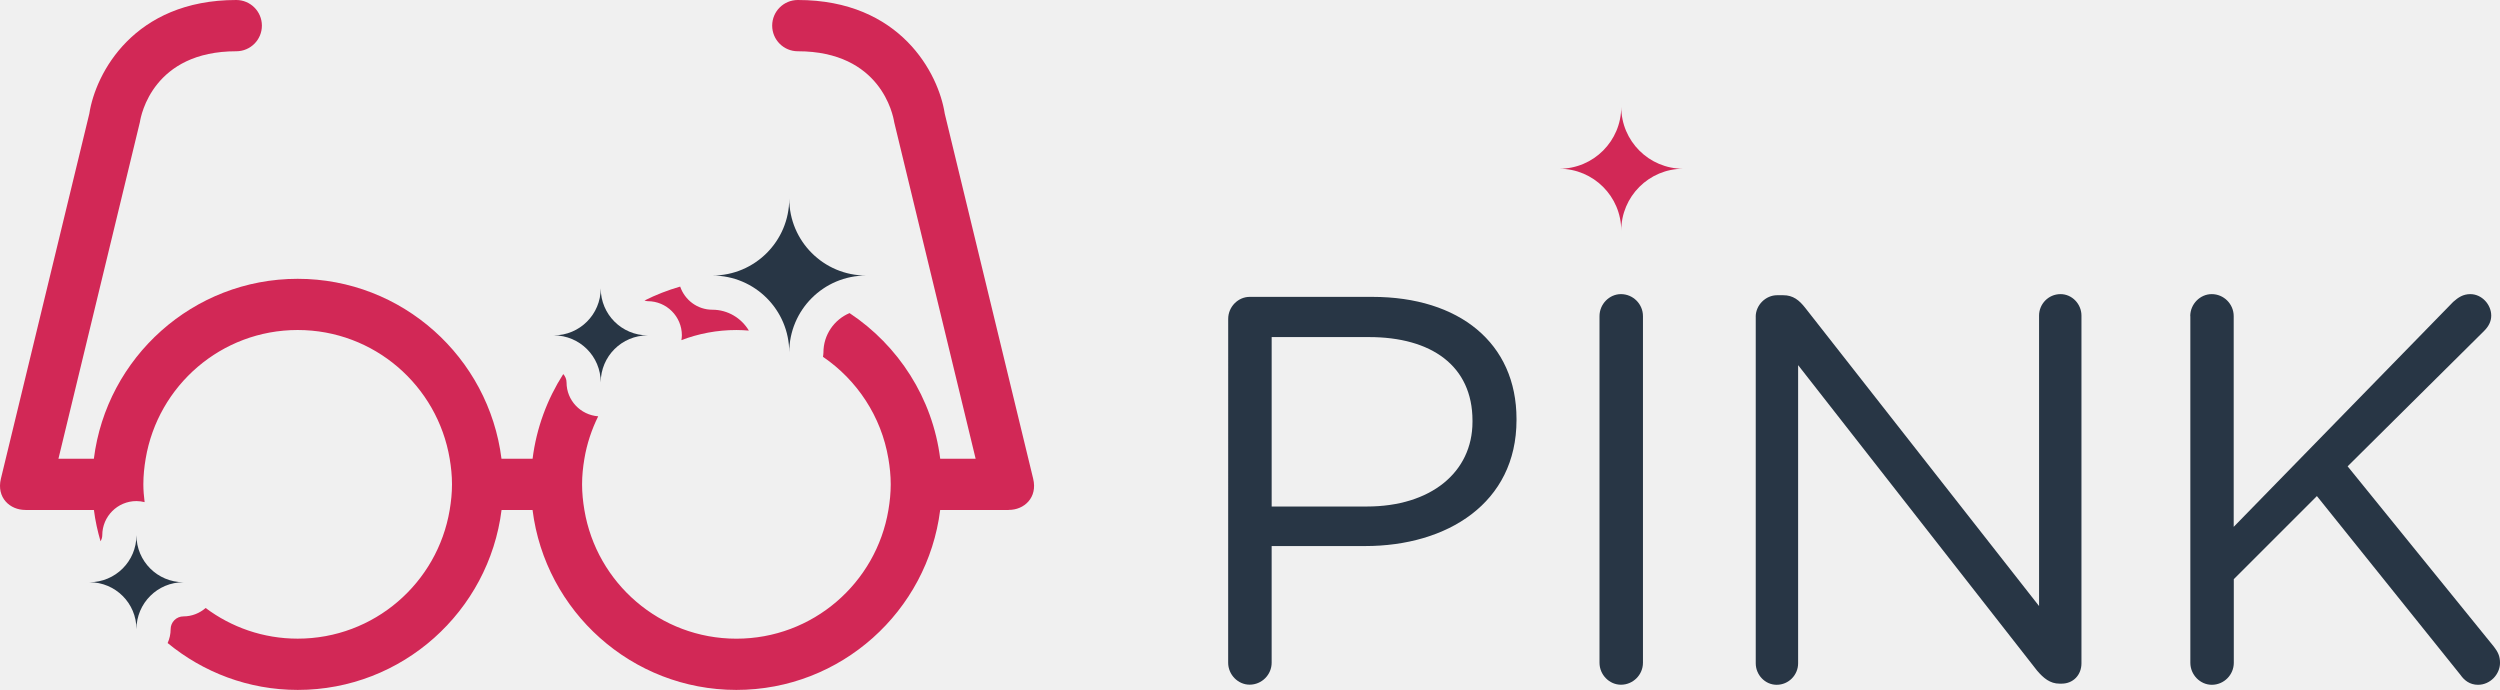
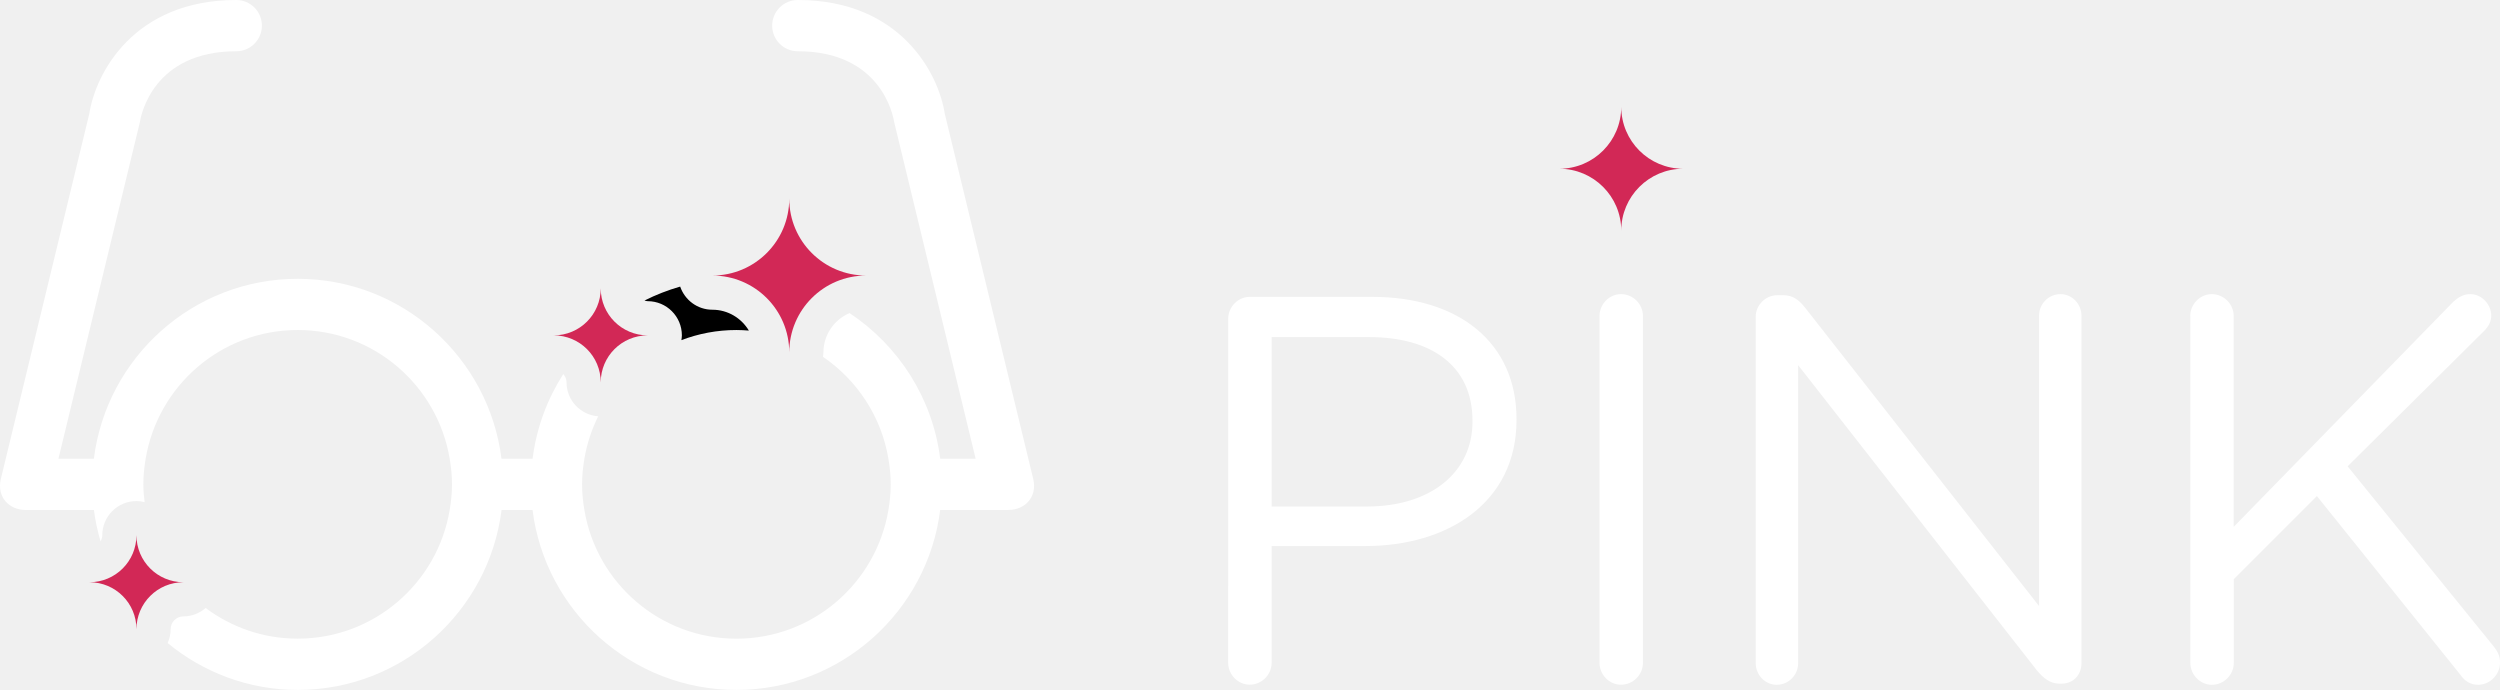
<svg xmlns="http://www.w3.org/2000/svg" version="1.1" id="Layer_2" x="0px" y="0px" width="146.3px" height="40.375px" viewBox="0 0 146.3 40.375" enable-background="new 0 0 146.3 40.375" xml:space="preserve">
  <g>
-     <path fill="#283645" d="M71.874,18.661c0-0.708,0.58-1.288,1.256-1.288h7.18c5.087,0,8.436,2.704,8.436,7.146v0.063 c0,4.86-4.057,7.373-8.854,7.373h-5.475v6.825c0,0.708-0.58,1.287-1.289,1.287c-0.676,0-1.256-0.58-1.256-1.287L71.874,18.661 L71.874,18.661z M79.988,29.641c3.734,0,6.182-1.996,6.182-4.959v-0.062c0-3.221-2.414-4.894-6.053-4.894h-5.699v9.917h5.57V29.641 z" />
-     <path fill="#283645" d="M93.603,18.5c0-0.708,0.579-1.288,1.255-1.288c0.709,0,1.288,0.58,1.288,1.288v20.283 c0,0.708-0.579,1.287-1.288,1.287c-0.676,0-1.255-0.579-1.255-1.287V18.5z" />
-     <path fill="#283645" d="M102.744,18.532c0-0.676,0.58-1.256,1.256-1.256h0.354c0.58,0,0.935,0.29,1.288,0.74l13.684,17.45V18.468 c0-0.676,0.547-1.256,1.256-1.256c0.676,0,1.225,0.58,1.225,1.256v20.349c0,0.677-0.48,1.19-1.158,1.19h-0.129 c-0.548,0-0.936-0.321-1.318-0.772l-13.976-17.867v17.449c0,0.677-0.547,1.257-1.257,1.257c-0.676,0-1.223-0.58-1.223-1.257V18.532 H102.744z" />
-     <path fill="#283645" d="M128.173,18.5c0-0.708,0.58-1.288,1.257-1.288c0.708,0,1.286,0.58,1.286,1.288v12.331l12.848-13.168 c0.29-0.257,0.579-0.451,0.998-0.451c0.676,0,1.225,0.612,1.225,1.256c0,0.354-0.162,0.644-0.42,0.901l-7.984,7.92l8.564,10.561 c0.225,0.291,0.354,0.547,0.354,0.936c0,0.676-0.577,1.288-1.285,1.288c-0.482,0-0.807-0.259-1.03-0.58l-8.401-10.464l-4.863,4.861 v4.895c0,0.708-0.578,1.288-1.286,1.288c-0.677,0-1.257-0.58-1.257-1.288V18.5H128.173z" />
+     <path fill="#FFFFFF" d="M71.874,18.661c0-0.708,0.58-1.288,1.256-1.288h7.18c5.087,0,8.436,2.704,8.436,7.146v0.063 c0,4.86-4.057,7.373-8.854,7.373h-5.475v6.825c0,0.708-0.58,1.287-1.289,1.287c-0.676,0-1.256-0.58-1.256-1.287L71.874,18.661 L71.874,18.661z M79.988,29.641c3.734,0,6.182-1.996,6.182-4.959v-0.062c0-3.221-2.414-4.894-6.053-4.894h-5.699v9.917h5.57V29.641 z" />
+     <path fill="#FFFFFF" d="M93.603,18.5c0-0.708,0.579-1.288,1.255-1.288c0.709,0,1.288,0.58,1.288,1.288v20.283 c0,0.708-0.579,1.287-1.288,1.287c-0.676,0-1.255-0.579-1.255-1.287V18.5z" />
+     <path fill="#FFFFFF" d="M102.744,18.532c0-0.676,0.58-1.256,1.256-1.256h0.354c0.58,0,0.935,0.29,1.288,0.74l13.684,17.45V18.468 c0-0.676,0.547-1.256,1.256-1.256c0.676,0,1.225,0.58,1.225,1.256v20.349c0,0.677-0.48,1.19-1.158,1.19h-0.129 c-0.548,0-0.936-0.321-1.318-0.772l-13.976-17.867v17.449c0,0.677-0.547,1.257-1.257,1.257c-0.676,0-1.223-0.58-1.223-1.257V18.532 H102.744z" />
+     <path fill="#FFFFFF" d="M128.173,18.5c0-0.708,0.58-1.288,1.257-1.288c0.708,0,1.286,0.58,1.286,1.288v12.331l12.848-13.168 c0.29-0.257,0.579-0.451,0.998-0.451c0.676,0,1.225,0.612,1.225,1.256c0,0.354-0.162,0.644-0.42,0.901l-7.984,7.92l8.564,10.561 c0.225,0.291,0.354,0.547,0.354,0.936c0,0.676-0.577,1.288-1.285,1.288c-0.482,0-0.807-0.259-1.03-0.58l-8.401-10.464l-4.863,4.861 v4.895c0,0.708-0.578,1.288-1.286,1.288c-0.677,0-1.257-0.58-1.257-1.288V18.5H128.173z" />
  </g>
-   <path fill="#D22856" d="M98.498,9.875c-2.002,0-3.623-1.623-3.623-3.624c0,2.001-1.623,3.624-3.625,3.624 c2.002,0,3.625,1.623,3.625,3.624C94.875,11.498,96.496,9.875,98.498,9.875z" />
+   <path fill="#d22856" d="M98.498,9.875c-2.002,0-3.623-1.623-3.623-3.624c0,2.001-1.623,3.624-3.625,3.624 c2.002,0,3.625,1.623,3.625,3.624C94.875,11.498,96.496,9.875,98.498,9.875z" />
  <g>
-     <path fill="#D22856" d="M43.094,19.313c0.246,0,0.489,0.014,0.73,0.033c-0.437-0.728-1.227-1.221-2.136-1.221 c-0.877,0-1.614-0.568-1.884-1.354c-0.727,0.208-1.425,0.482-2.089,0.816c0.062,0.017,0.122,0.038,0.188,0.038c1.104,0,2,0.896,2,2 c0,0.096-0.015,0.188-0.028,0.281C40.875,19.524,41.959,19.313,43.094,19.313z" />
-     <path fill="#D22856" d="M60.462,28.016c-0.002-0.009-5.175-21.365-5.175-21.365C54.926,4.303,52.694,0,46.688,0 c-0.829,0-1.5,0.671-1.5,1.5s0.671,1.5,1.5,1.5c4.856,0,5.575,3.729,5.639,4.143l4.767,19.701h-2.073 c-0.445-3.557-2.453-6.628-5.305-8.522c-0.897,0.379-1.529,1.269-1.529,2.303c0,0.088-0.015,0.171-0.026,0.256 c1.991,1.358,3.415,3.489,3.829,5.965c0.082,0.488,0.135,0.987,0.135,1.5c0,0.512-0.053,1.012-0.135,1.5 c-0.716,4.271-4.421,7.53-8.896,7.53c-4.475,0-8.181-3.259-8.896-7.53c-0.082-0.488-0.135-0.988-0.135-1.5 c0-0.513,0.053-1.012,0.135-1.5c0.147-0.879,0.427-1.712,0.808-2.484c-1.034-0.077-1.852-0.932-1.852-1.984 c0-0.189-0.077-0.357-0.192-0.488c-0.938,1.469-1.569,3.149-1.795,4.957h-1.82c-0.741-5.927-5.802-10.531-11.927-10.531 S6.235,20.917,5.493,26.844H3.42L8.187,7.143C8.25,6.729,8.97,3,13.826,3c0.829,0,1.5-0.671,1.5-1.5S14.655,0,13.826,0 C7.82,0,5.588,4.303,5.227,6.651c0,0-5.173,21.356-5.175,21.365c-0.266,1.109,0.531,1.826,1.426,1.826 c0.012,0,0.023,0.004,0.036,0.004h3.982c0.079,0.629,0.215,1.237,0.387,1.831c0.059-0.106,0.102-0.224,0.102-0.354 c0-1.104,0.896-2,2-2c0.166,0,0.324,0.024,0.478,0.062c-0.043-0.343-0.074-0.688-0.074-1.042c0-0.512,0.053-1.011,0.135-1.5 c0.715-4.271,4.421-7.531,8.896-7.531s8.18,3.26,8.896,7.531c0.082,0.489,0.135,0.988,0.135,1.5s-0.053,1.012-0.135,1.5 c-0.715,4.272-4.421,7.531-8.896,7.531c-2.022,0-3.883-0.67-5.386-1.794c-0.35,0.302-0.8,0.491-1.299,0.491 c-0.413,0-0.749,0.336-0.749,0.748c0,0.289-0.065,0.563-0.176,0.812c2.075,1.708,4.722,2.743,7.614,2.743 c6.125,0,11.185-4.604,11.927-10.529h1.814c0.742,5.926,5.802,10.529,11.927,10.529s11.186-4.604,11.927-10.529H59 c0.012,0,0.023-0.005,0.036-0.005C59.931,29.842,60.728,29.125,60.462,28.016z" />
+     <path fill="#FFFFFFF" d="M43.094,19.313c0.246,0,0.489,0.014,0.73,0.033c-0.437-0.728-1.227-1.221-2.136-1.221 c-0.877,0-1.614-0.568-1.884-1.354c-0.727,0.208-1.425,0.482-2.089,0.816c0.062,0.017,0.122,0.038,0.188,0.038c1.104,0,2,0.896,2,2 c0,0.096-0.015,0.188-0.028,0.281C40.875,19.524,41.959,19.313,43.094,19.313z" />
+     <path fill="#FFFFFF" d="M60.462,28.016c-0.002-0.009-5.175-21.365-5.175-21.365C54.926,4.303,52.694,0,46.688,0 c-0.829,0-1.5,0.671-1.5,1.5s0.671,1.5,1.5,1.5c4.856,0,5.575,3.729,5.639,4.143l4.767,19.701h-2.073 c-0.445-3.557-2.453-6.628-5.305-8.522c-0.897,0.379-1.529,1.269-1.529,2.303c0,0.088-0.015,0.171-0.026,0.256 c1.991,1.358,3.415,3.489,3.829,5.965c0.082,0.488,0.135,0.987,0.135,1.5c0,0.512-0.053,1.012-0.135,1.5 c-0.716,4.271-4.421,7.53-8.896,7.53c-4.475,0-8.181-3.259-8.896-7.53c-0.082-0.488-0.135-0.988-0.135-1.5 c0-0.513,0.053-1.012,0.135-1.5c0.147-0.879,0.427-1.712,0.808-2.484c-1.034-0.077-1.852-0.932-1.852-1.984 c0-0.189-0.077-0.357-0.192-0.488c-0.938,1.469-1.569,3.149-1.795,4.957h-1.82c-0.741-5.927-5.802-10.531-11.927-10.531 S6.235,20.917,5.493,26.844H3.42L8.187,7.143C8.25,6.729,8.97,3,13.826,3c0.829,0,1.5-0.671,1.5-1.5S14.655,0,13.826,0 C7.82,0,5.588,4.303,5.227,6.651c0,0-5.173,21.356-5.175,21.365c-0.266,1.109,0.531,1.826,1.426,1.826 c0.012,0,0.023,0.004,0.036,0.004h3.982c0.079,0.629,0.215,1.237,0.387,1.831c0.059-0.106,0.102-0.224,0.102-0.354 c0-1.104,0.896-2,2-2c0.166,0,0.324,0.024,0.478,0.062c-0.043-0.343-0.074-0.688-0.074-1.042c0-0.512,0.053-1.011,0.135-1.5 c0.715-4.271,4.421-7.531,8.896-7.531s8.18,3.26,8.896,7.531c0.082,0.489,0.135,0.988,0.135,1.5s-0.053,1.012-0.135,1.5 c-0.715,4.272-4.421,7.531-8.896,7.531c-2.022,0-3.883-0.67-5.386-1.794c-0.35,0.302-0.8,0.491-1.299,0.491 c-0.413,0-0.749,0.336-0.749,0.748c0,0.289-0.065,0.563-0.176,0.812c2.075,1.708,4.722,2.743,7.614,2.743 c6.125,0,11.185-4.604,11.927-10.529h1.814c0.742,5.926,5.802,10.529,11.927,10.529s11.186-4.604,11.927-10.529H59 c0.012,0,0.023-0.005,0.036-0.005C59.931,29.842,60.728,29.125,60.462,28.016z" />
  </g>
  <g>
    <g>
-       <path fill="#283645" d="M50.686,16.125c-2.485,0-4.499-2.014-4.499-4.499c0,2.485-2.014,4.499-4.499,4.499 c2.485,0,4.499,2.014,4.499,4.499C46.187,18.139,48.2,16.125,50.686,16.125z" />
+       <path fill="#d22856" d="M50.686,16.125c-2.485,0-4.499-2.014-4.499-4.499c0,2.485-2.014,4.499-4.499,4.499 c2.485,0,4.499,2.014,4.499,4.499C46.187,18.139,48.2,16.125,50.686,16.125z" />
    </g>
  </g>
  <g>
    <g>
-       <path fill="#283645" d="M37.904,19.626c-1.519,0-2.749-1.23-2.749-2.749c0,1.519-1.23,2.749-2.749,2.749 c1.519,0,2.749,1.229,2.749,2.749C35.155,20.855,36.386,19.626,37.904,19.626z" />
+       <path fill="#d22856" d="M37.904,19.626c-1.519,0-2.749-1.23-2.749-2.749c0,1.519-1.23,2.749-2.749,2.749 c1.519,0,2.749,1.229,2.749,2.749C35.155,20.855,36.386,19.626,37.904,19.626z" />
    </g>
  </g>
  <g>
    <g>
-       <path fill="#283645" d="M10.734,34.072c-1.519,0-2.749-1.23-2.749-2.75c0,1.52-1.23,2.75-2.749,2.75 c1.519,0,2.749,1.229,2.749,2.748C7.985,35.303,9.215,34.072,10.734,34.072z" />
+       <path fill="#d22856" d="M10.734,34.072c-1.519,0-2.749-1.23-2.749-2.75c0,1.52-1.23,2.75-2.749,2.75 c1.519,0,2.749,1.229,2.749,2.748C7.985,35.303,9.215,34.072,10.734,34.072z" />
    </g>
  </g>
</svg>
